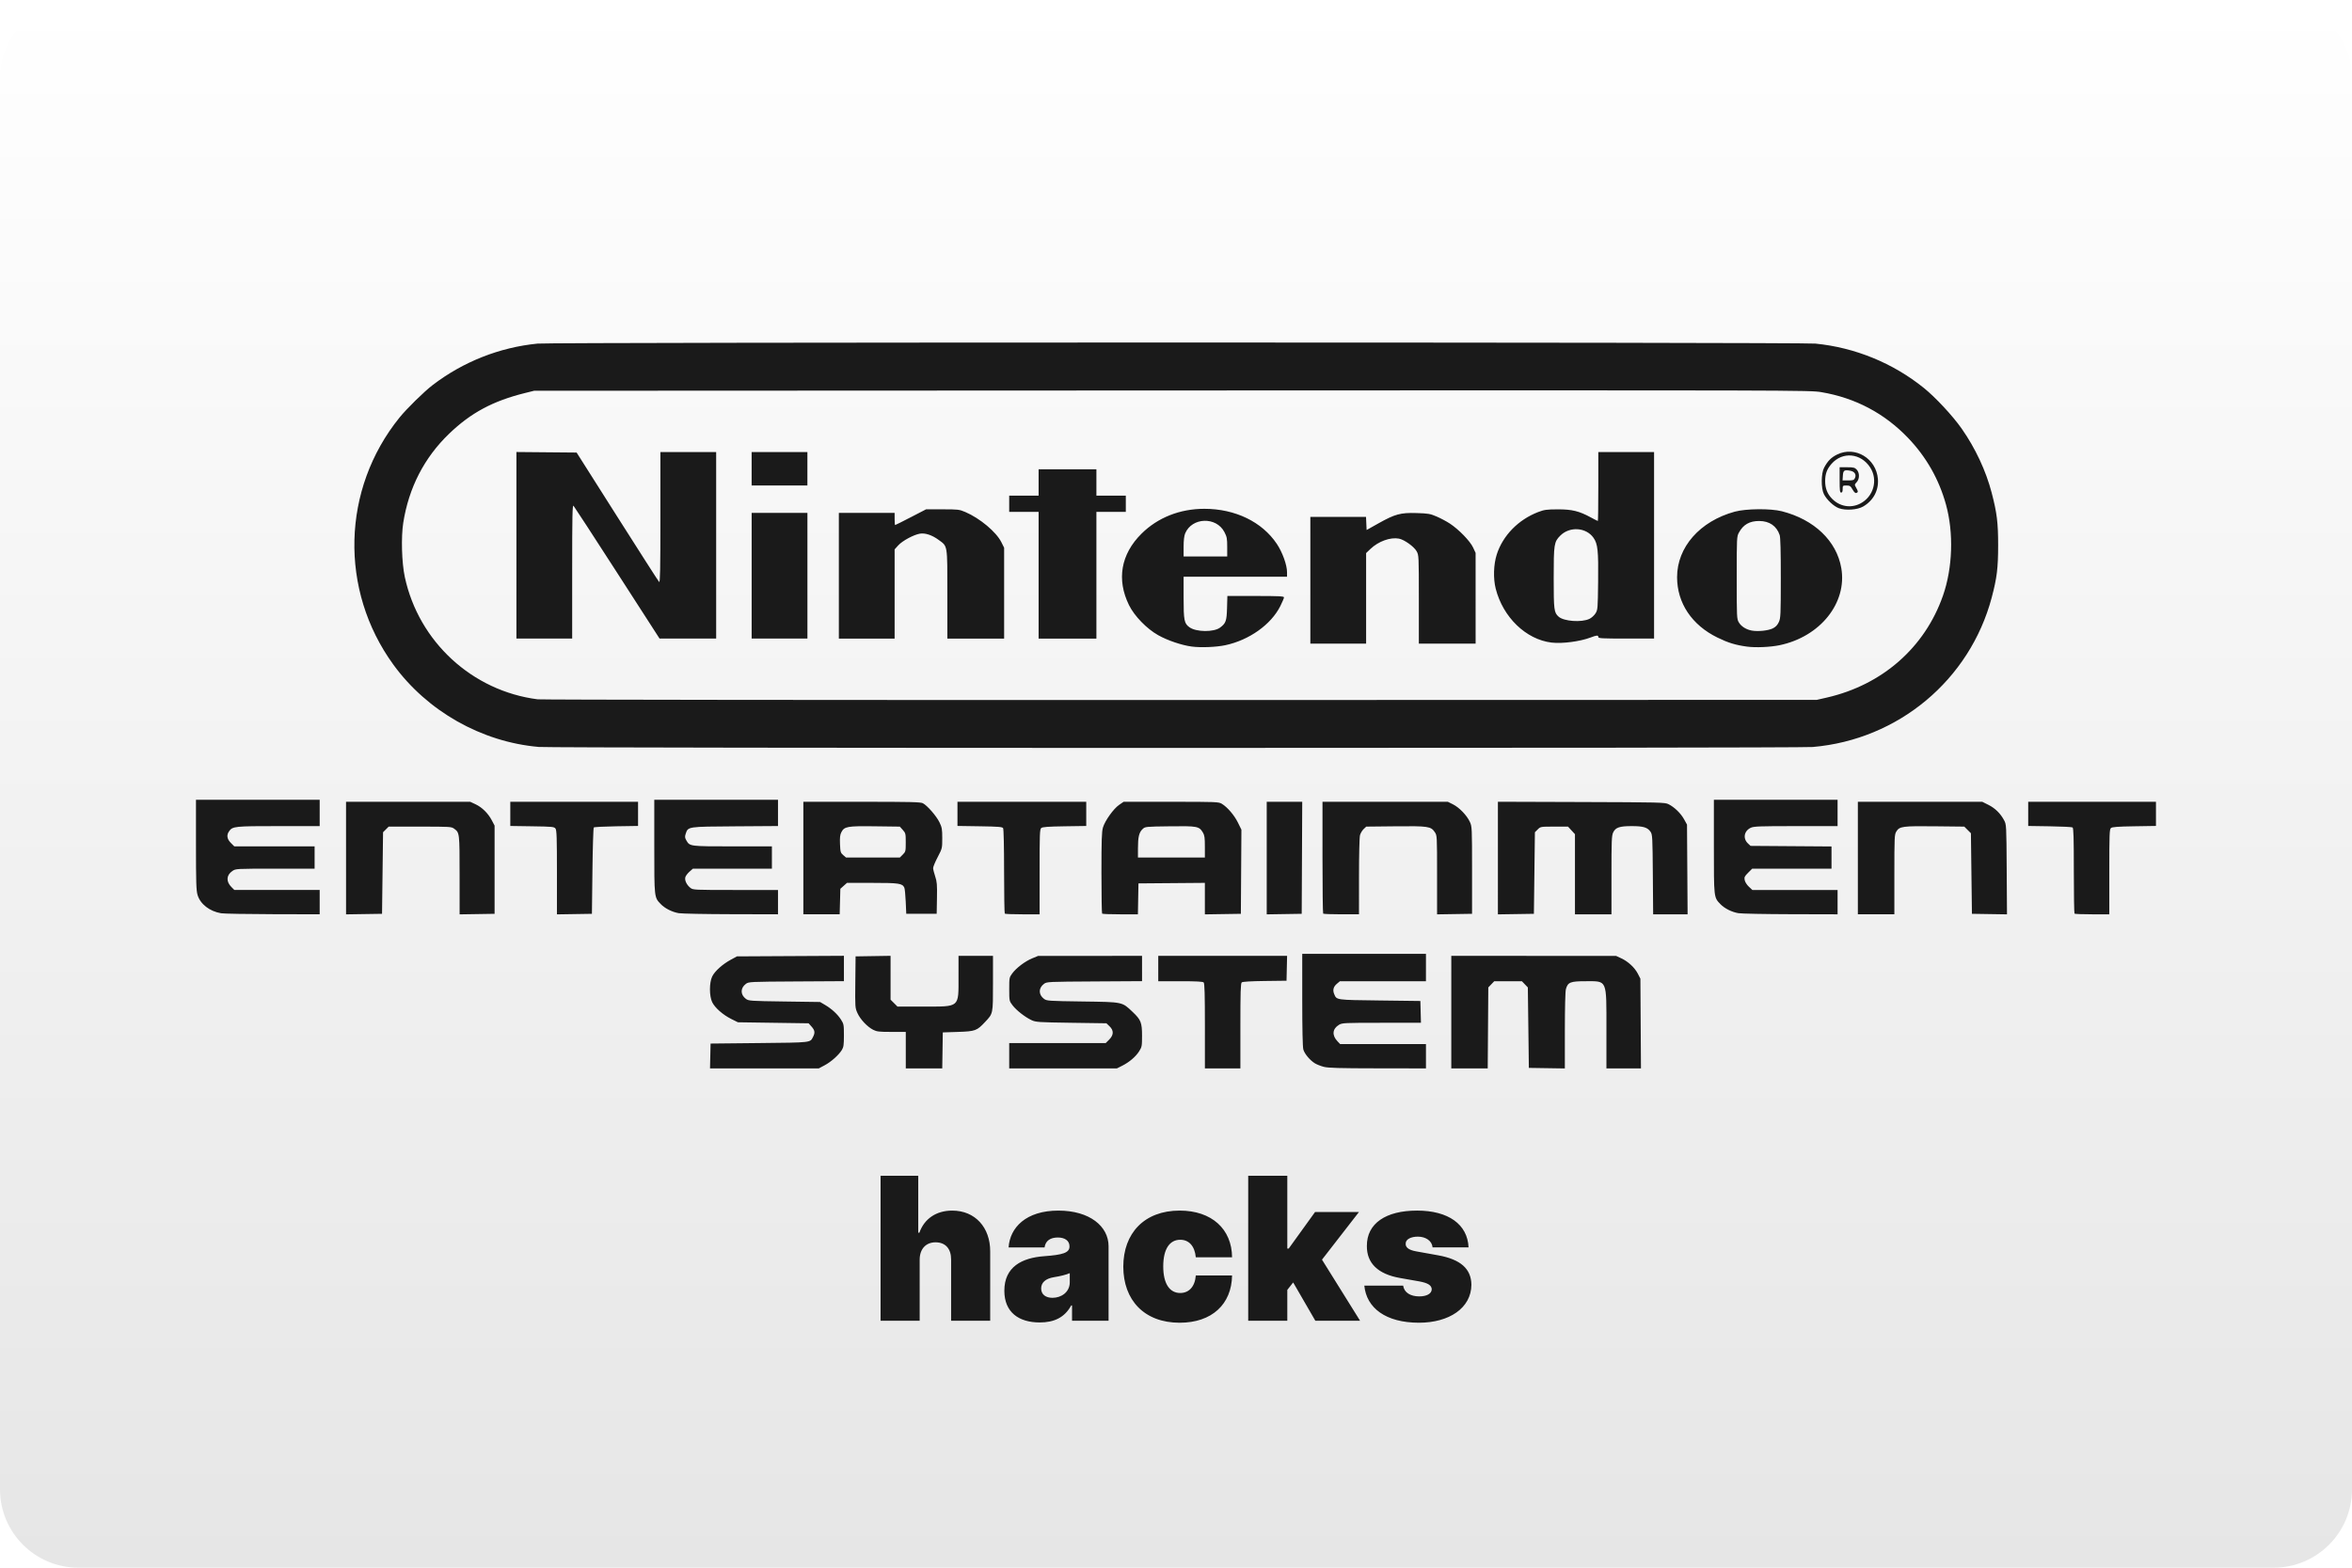
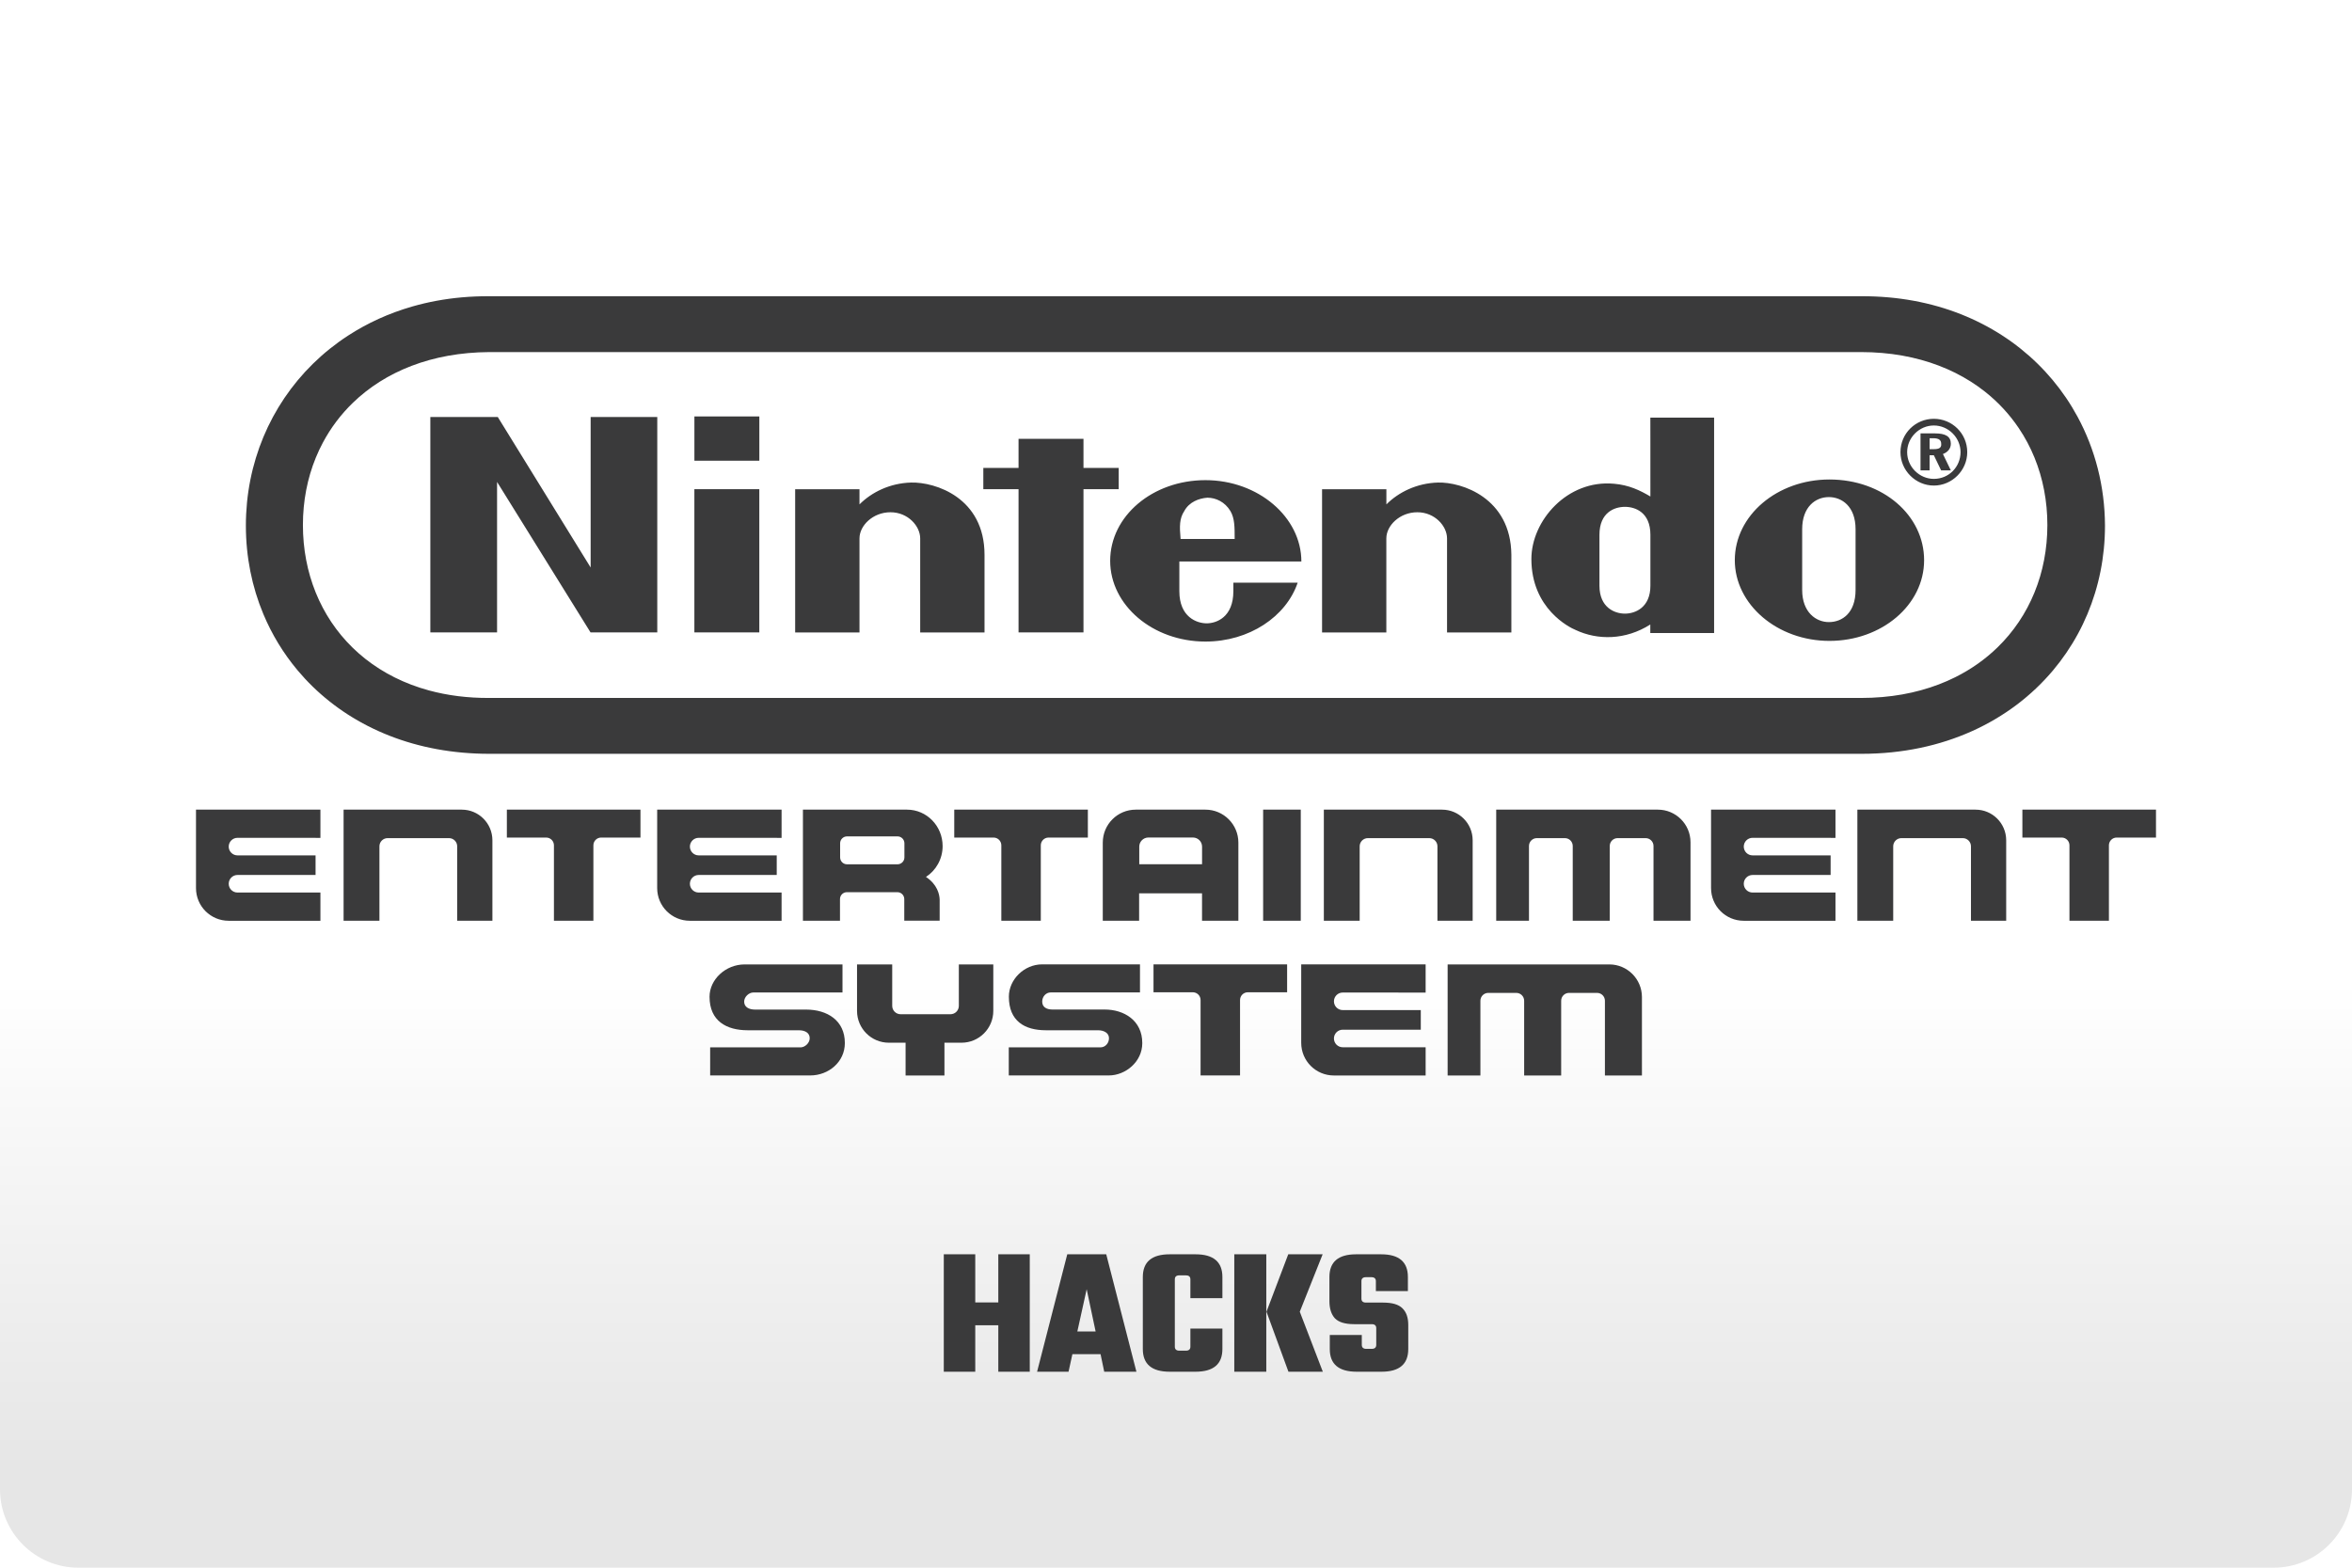
- <svg xmlns="http://www.w3.org/2000/svg" width="480" height="320" version="1.1" viewBox="0 0 480 320">
+ <svg xmlns="http://www.w3.org/2000/svg" width="480" height="320" version="1.1" viewBox="0 0 480 320" xml:space="preserve">
  <defs>
-     <linearGradient id="a" x1="81.598" x2="81.598" y2="84.667" gradientTransform="scale(3.7795)" gradientUnits="userSpaceOnUse">
+     <linearGradient id="a" x2="0" y1="200" y2="300" gradientUnits="userSpaceOnUse">
      <stop stop-color="#fff" offset="0" />
      <stop stop-color="#e6e6e6" offset="1" />
    </linearGradient>
  </defs>
-   <rect width="480" height="320" ry="16" fill="url(#a)" stroke-linecap="square" stroke-linejoin="round" stroke-width="2" style="paint-order:stroke fill markers" />
-   <path d="m144.96 215.55 0.058-2.535 9.953-0.103c10.78-0.112 10.337-0.061 10.961-1.268 0.438-0.847 0.366-1.338-0.307-2.091l-0.603-0.676-14.427-0.207-1.34-0.664c-1.71-0.847-3.355-2.294-3.908-3.436-0.611-1.263-0.611-3.987 0-5.25 0.523-1.08 2.096-2.497 3.797-3.42l1.254-0.681 21.831-0.117v5.175l-9.711 0.058c-9.499 0.056-9.724 0.067-10.295 0.493-1.153 0.859-1.153 2.203-2.3e-4 3.062 0.56 0.418 0.874 0.439 7.863 0.538l7.28 0.103 1.009 0.593c1.363 0.801 2.561 1.907 3.268 3.017 0.553 0.868 0.586 1.05 0.585 3.207-6.4e-4 1.917-0.067 2.397-0.412 2.961-0.637 1.044-2.187 2.428-3.512 3.134l-1.203 0.641h-22.2l0.058-2.535zm39.893-1.19v-3.725h-2.905c-2.529 0-3.014-0.055-3.744-0.428-1.203-0.614-2.614-2.107-3.2-3.386-0.498-1.087-0.504-1.17-0.449-6.352l0.055-5.25 7.139-0.113v8.949l1.407 1.407h5.308c7.5 0 7.15 0.299 7.15-6.094v-4.252h7.036v5.598c0 6.299 0.034 6.138-1.604 7.887-1.686 1.802-1.999 1.917-5.535 2.035l-3.104 0.103-0.113 7.346h-7.44zm21.107 1.138v-2.587h19.7l0.704-0.704c0.941-0.941 0.965-1.866 0.07-2.724l-0.634-0.608-7.178-0.103c-6.747-0.097-7.234-0.13-8.109-0.539-1.321-0.618-3.093-2.006-3.875-3.033-0.662-0.87-0.667-0.897-0.673-3.268-4e-3 -2.333 0.011-2.411 0.614-3.233 0.832-1.131 2.621-2.482 4.083-3.083l1.196-0.492 21.211-0.01v5.161l-9.711 0.058c-9.499 0.056-9.724 0.067-10.295 0.493-1.153 0.859-1.153 2.203-1.9e-4 3.062 0.56 0.418 0.874 0.439 7.863 0.538 8.328 0.118 8.028 0.056 10.235 2.143 1.679 1.588 1.908 2.168 1.908 4.845 0 2.114-0.034 2.298-0.593 3.179-0.705 1.112-2.007 2.221-3.472 2.957l-1.065 0.535h-21.978zm39.938-6.063c0-6.452-0.063-8.713-0.248-8.898-0.178-0.178-1.527-0.248-4.76-0.248h-4.511v-5.173h26.293l-0.116 5.07-4.433 0.056c-2.844 0.036-4.531 0.138-4.708 0.284-0.22 0.183-0.275 1.942-0.275 8.894v8.666h-7.243zm24.228 8.321c-0.617-0.166-1.423-0.488-1.791-0.715-1.013-0.626-2.104-1.936-2.35-2.821-0.14-0.503-0.22-4.191-0.221-10.154l-1e-3 -9.364h25.246v5.587h-17.557l-0.612 0.515c-0.719 0.605-0.9 1.291-0.557 2.106 0.519 1.234 0.263 1.198 9.292 1.311l8.298 0.103 0.117 4.449-8.025 8.3e-4c-7.682 8.3e-4 -8.055 0.019-8.71 0.418-1.348 0.822-1.465 2.135-0.299 3.358l0.543 0.569h17.512v4.966l-9.881-0.014c-7.969-0.011-10.098-0.072-11.002-0.315zm26.056-11.156v-11.485l33.626 4e-3 1.075 0.5c1.399 0.651 2.745 1.907 3.382 3.155l0.509 0.997 0.116 18.313h-7.048v-7.977c0-10.321 0.218-9.819-4.26-9.819-3.104 0-3.618 0.207-4.009 1.613-0.129 0.462-0.214 3.832-0.214 8.48l-2e-3 7.713-7.346-0.113-0.207-16.424-0.608-0.634-0.607-0.634h-5.639l-1.216 1.268-0.117 16.528h-7.436zm-251.04-20.18c-2.375-0.401-4.268-1.872-4.825-3.747-0.27-0.909-0.322-2.561-0.322-10.255v-9.171h25.246v5.38h-8.387c-9 0-9.393 0.041-10.106 1.059-0.549 0.783-0.425 1.585 0.366 2.376l0.704 0.704h16.389v4.552h-8.04c-8.027 0-8.041 8.2e-4 -8.74 0.472-1.245 0.839-1.322 2.151-0.194 3.279l0.594 0.594h17.414v4.966l-9.57-0.024c-5.264-0.013-10.002-0.097-10.529-0.186zm25.479-11.269v-11.489l25.349 4e-3 1.069 0.498c1.328 0.618 2.569 1.839 3.322 3.268l0.576 1.093v18.003l-7.139 0.113-3e-3 -8.024c-0.003-8.626-0.004-8.64-1.099-9.452-0.564-0.419-0.81-0.434-6.979-0.434h-6.395l-1.147 1.147-0.207 16.649-7.346 0.113zm43.041 2.937c0-7.056-0.051-8.623-0.293-8.955-0.272-0.372-0.62-0.407-4.76-0.468l-4.466-0.066v-4.937h26.073v4.931l-4.432 0.07c-2.438 0.038-4.51 0.147-4.604 0.242-0.095 0.095-0.219 4.099-0.276 8.898l-0.104 8.726-7.139 0.113zm24.879 8.313c-1.369-0.228-2.85-0.975-3.709-1.872-1.317-1.375-1.304-1.256-1.304-11.755v-9.525h25.246v5.363l-8.743 0.06c-9.766 0.067-9.604 0.043-10.095 1.529-0.198 0.601-0.174 0.814 0.156 1.379 0.69 1.181 0.689 1.181 9.421 1.184l8.019 3e-3v4.552h-16.126l-0.71 0.623c-0.39 0.343-0.768 0.856-0.839 1.14-0.159 0.632 0.291 1.561 1.041 2.151 0.537 0.423 0.741 0.432 9.213 0.432h8.663v4.966l-9.57-0.024c-5.264-0.013-10.062-0.106-10.662-0.206zm25.406-11.255v-11.485h11.909c9.97 0 12.003 0.049 12.486 0.298 0.899 0.465 2.757 2.599 3.386 3.889 0.505 1.037 0.569 1.399 0.569 3.244 0 2.06-8e-3 2.092-0.931 3.857-0.512 0.979-0.931 1.988-0.931 2.241s0.189 1.02 0.419 1.703c0.362 1.073 0.412 1.676 0.362 4.438l-0.057 3.195h-6.208l-0.11-2.483c-0.06-1.366-0.188-2.65-0.284-2.853-0.411-0.876-1.076-0.975-6.525-0.975h-5.18l-0.676 0.603-0.676 0.603-0.069 2.604-0.068 2.604h-7.416zm20.295-0.708c0.58-0.58 0.605-0.683 0.605-2.48 0-1.779-0.03-1.91-0.603-2.551l-0.603-0.676-5.062-0.065c-5.689-0.073-6.263 0.029-6.877 1.215-0.263 0.508-0.327 1.08-0.273 2.414 0.067 1.617 0.116 1.786 0.652 2.248l0.581 0.499h10.976zm20.815 12.055c-0.076-0.076-0.139-3.964-0.141-8.639-2e-3 -4.989-0.084-8.63-0.199-8.812-0.162-0.257-0.981-0.322-4.756-0.38l-4.56-0.069v-4.931h26.281v4.937l-4.418 0.066c-3.362 0.051-4.5 0.134-4.76 0.35-0.308 0.256-0.342 1.147-0.342 8.95v8.666h-3.483c-1.916 0-3.545-0.062-3.621-0.138zm19.866 0c-0.076-0.076-0.138-3.83-0.138-8.343 0-6.658 0.058-8.401 0.308-9.241 0.412-1.386 2.159-3.832 3.296-4.614l0.92-0.633 9.688 8.3e-4c9.3 8.3e-4 9.716 0.017 10.362 0.412 1.147 0.699 2.53 2.316 3.276 3.83l0.714 1.448-0.111 17.176-7.346 0.113v-6.43l-13.554 0.109-0.114 6.311h-3.581c-1.97 0-3.643-0.062-3.719-0.138zm20.968-13.675c0-1.841-0.07-2.339-0.405-2.887-0.775-1.271-1.127-1.337-6.733-1.265-5.007 0.065-5.042 0.068-5.572 0.567-0.717 0.674-0.945 1.612-0.946 3.895l-1e-3 1.914h13.658v-2.224zm12.624 2.333v-11.49h7.246l-0.053 11.433-0.054 11.433-7.139 0.113zm11.519 11.342c-0.076-0.076-0.138-5.244-0.138-11.485v-11.347h25.578l1.055 0.526c1.279 0.637 2.826 2.243 3.438 3.568 0.441 0.955 0.451 1.169 0.451 9.874v8.898l-7.139 0.113v-8.045c0-8.038 0-8.045-0.473-8.748-0.786-1.169-1.35-1.251-8.046-1.18l-5.934 0.063-0.534 0.502c-0.294 0.276-0.626 0.835-0.739 1.242-0.119 0.428-0.206 3.984-0.207 8.448l-1e-3 7.708h-3.587c-1.973 0-3.649-0.062-3.725-0.138zm35.661-11.345v-11.493l17.02 0.055c16.089 0.052 17.062 0.076 17.791 0.439 1.202 0.598 2.496 1.848 3.168 3.061l0.614 1.108 0.119 18.313h-7.03l-0.063-8.122c-0.059-7.66-0.086-8.156-0.467-8.719-0.609-0.899-1.476-1.162-3.838-1.162-2.509 0-3.306 0.273-3.793 1.299-0.305 0.642-0.346 1.68-0.346 8.717v7.987h-7.449v-16.354l-0.709-0.773-0.709-0.773h-2.805c-2.789 0-2.808 3e-3 -3.378 0.574l-0.574 0.574-0.207 16.649-7.346 0.113zm49.089 11.253c-1.369-0.228-2.85-0.975-3.709-1.872-1.317-1.375-1.304-1.256-1.304-11.755v-9.525h25.246v5.38h-8.505c-7.443 0-8.594 0.042-9.217 0.338-1.375 0.652-1.645 2.189-0.564 3.205l0.523 0.492 16.522 0.117v4.539h-16.189l-0.829 0.829c-0.726 0.726-0.813 0.913-0.701 1.5 0.074 0.385 0.437 0.958 0.85 1.344l0.722 0.673h17.388v4.966l-9.57-0.024c-5.264-0.013-10.062-0.106-10.662-0.206zm24.371-11.255v-11.485h25.387l1.257 0.628c1.369 0.684 2.456 1.751 3.197 3.139 0.471 0.883 0.475 0.95 0.534 10.05l0.06 9.162-7.155-0.113-0.207-16.444-0.676-0.676-0.676-0.676-5.946-0.066c-6.657-0.074-7.279 9e-3 -7.921 1.06-0.382 0.626-0.403 1.098-0.404 8.783v8.122h-7.449v-11.485zm44.213 11.347c-0.076-0.076-0.138-4.028-0.138-8.782 0-6.688-0.059-8.682-0.259-8.812-0.142-0.092-2.237-0.197-4.656-0.234l-4.397-0.067v-4.937h26.073v4.931l-4.418 0.07c-3.359 0.053-4.5 0.138-4.76 0.353-0.308 0.256-0.342 1.145-0.342 8.95v8.666h-3.483c-1.916 0-3.546-0.062-3.621-0.138zm-313.43-34.027c-11.678-1.02-22.779-7.313-29.677-16.822-11.041-15.221-10.523-35.817 1.269-50.407 1.481-1.832 5.028-5.311 6.784-6.651 6.222-4.752 13.637-7.681 21.388-8.45 2.981-0.295 257.81-0.295 260.79 0 8.088 0.801 15.824 3.967 22.132 9.055 2.386 1.925 5.895 5.697 7.715 8.296 2.795 3.989 4.957 8.611 6.126 13.096 1.078 4.136 1.317 6.085 1.317 10.727 0 4.649-0.247 6.661-1.308 10.657-4.468 16.823-19.058 29.009-36.529 30.512-3.034 0.261-257.02 0.25-260.01-0.011zm262.91-10.083c11.307-2.599 19.976-10.213 23.674-20.79 1.979-5.662 2.215-12.825 0.614-18.61-1.428-5.157-4.015-9.708-7.723-13.581-4.817-5.032-10.772-8.181-17.686-9.352-2.366-0.401-4.052-0.405-132.56-0.347l-130.16 0.059-1.862 0.462c-6.552 1.626-11.044 4.036-15.487 8.307-5.069 4.874-8.235 11.023-9.36 18.177-0.46 2.924-0.312 8.135 0.313 11.057 2.826 13.211 13.757 23.281 27.12 24.982 0.74 0.094 59.777 0.158 131.19 0.142l129.85-0.03zm-129.64-10.407c-2.056-0.272-4.913-1.239-6.829-2.312-2.348-1.315-4.866-3.908-5.969-6.146-2.572-5.218-1.663-10.407 2.558-14.589 3.314-3.284 7.83-5.07 12.818-5.07 6.288 0 11.781 2.658 14.789 7.156 1.151 1.721 2.084 4.313 2.084 5.788v0.92h-21.107v4.249c0 4.703 0.119 5.298 1.211 6.076 1.377 0.981 4.946 1.016 6.226 0.062 1.19-0.888 1.353-1.342 1.427-3.987l0.069-2.469h5.777c4.744 0 5.777 0.051 5.777 0.283 0 0.155-0.338 0.958-0.751 1.783-1.887 3.772-6.384 6.965-11.246 7.985-1.87 0.392-4.983 0.516-6.834 0.271zm7.243-20.333c0-1.723-0.065-2.067-0.576-3.045-1.663-3.184-6.628-3.013-8.002 0.276-0.213 0.51-0.32 1.427-0.32 2.739v1.972h8.898zm106.07 20.344c-2.35-0.324-3.84-0.78-6.021-1.846-5.226-2.552-8.233-7.046-8.239-12.314-8e-3 -6.131 4.654-11.435 11.757-13.38 2.296-0.629 7.325-0.675 9.622-0.088 6.613 1.688 11.176 6.05 12.133 11.6 1.225 7.099-4.28 13.993-12.566 15.736-1.898 0.399-4.941 0.532-6.687 0.291zm5.297-3.73c0.575-0.293 0.936-0.676 1.213-1.285 0.365-0.805 0.394-1.452 0.398-8.959 3e-3 -5.51-0.071-8.316-0.231-8.795-0.619-1.85-2.091-2.864-4.168-2.872-1.97-8e-3 -3.27 0.736-4.152 2.375-0.435 0.808-0.445 1.024-0.445 9.208 0 8.056 0.015 8.408 0.421 9.098 0.496 0.845 1.506 1.484 2.673 1.692 1.284 0.229 3.379 3e-3 4.292-0.463zm-94.401-9.809v-12.933h11.362l0.122 2.672 2.38-1.337c3.415-1.918 4.539-2.224 7.814-2.124 2.381 0.072 2.778 0.141 4.1 0.709 0.805 0.346 2.015 0.991 2.69 1.433 1.819 1.191 4.131 3.571 4.74 4.881l0.518 1.112 4e-3 18.52h-11.588v-9.025c0-8.94-4e-3 -9.033-0.459-9.843-0.534-0.949-2.519-2.365-3.602-2.568-1.756-0.33-4.185 0.549-5.814 2.104l-0.885 0.844v18.488h-11.381v-12.933zm49.247 12.72c-5.219-0.618-9.94-5.171-11.417-11.01-0.529-2.094-0.442-4.931 0.217-6.986 1.236-3.861 4.405-7.104 8.462-8.657 1.224-0.469 1.711-0.535 3.982-0.543 2.911-0.01 4.38 0.35 6.784 1.662 0.715 0.39 1.344 0.709 1.397 0.709 0.053 0 0.096-3.166 0.096-7.036v-7.036h11.381v38.075h-5.691c-4.92 0-5.69-0.042-5.69-0.31 0-0.409-0.303-0.392-1.573 0.091-2.152 0.818-5.796 1.295-7.948 1.04zm7.707-4.842c0.425-0.203 0.984-0.708 1.242-1.122 0.453-0.728 0.471-0.949 0.535-6.475 0.073-6.348-0.07-7.706-0.946-8.953-1.505-2.142-4.86-2.362-6.774-0.445-1.278 1.28-1.348 1.73-1.348 8.682 0 6.508 0.067 7.028 1.006 7.865 1.073 0.956 4.68 1.213 6.285 0.447zm-218.98-15.019v-19.041l12.286 0.11 8.294 13.082c4.562 7.195 8.409 13.197 8.549 13.337 0.202 0.202 0.255-2.53 0.255-13.134v-13.389h11.381v38.075h-11.551l-8.638-13.399c-4.751-7.369-8.763-13.535-8.917-13.702-0.234-0.255-0.279 1.89-0.279 13.399v13.702h-11.381zm48.008 6.211v-12.83h11.381v25.659h-11.381zm17.796 0v-12.83h11.381v1.242c0 0.683 0.049 1.242 0.11 1.242s1.504-0.722 3.209-1.604l3.099-1.604h3.361c3.189 0 3.428 0.029 4.66 0.557 2.98 1.277 6.306 4.067 7.352 6.165l0.558 1.12v18.543h-11.588l-8e-4 -9.053c-8.3e-4 -10.298 0.093-9.719-1.802-11.11-1.323-0.97-2.727-1.433-3.8-1.252-1.275 0.215-3.579 1.459-4.413 2.382l-0.745 0.824v18.209h-11.381v-12.83zm40.766-0.103v-12.933h-6.001v-3.311h6.001v-5.38h11.795v5.38h6.001v3.311h-6.001v25.867h-11.795zm163.32-13.678c-1.059-0.39-2.499-1.744-3.059-2.877-0.605-1.224-0.577-4.223 0.05-5.404 0.721-1.358 1.444-2.088 2.658-2.681 3.67-1.796 7.981 0.795 8.318 4.999 0.186 2.315-0.925 4.394-2.995 5.607-1.183 0.694-3.587 0.866-4.971 0.356zm4.332-0.934c2.743-1.39 3.704-4.817 2.067-7.368-1.898-2.957-5.647-3.317-7.895-0.758-0.936 1.065-1.298 2.035-1.305 3.493-8e-3 1.464 0.43 2.617 1.361 3.587 1.562 1.629 3.816 2.037 5.772 1.046zm-1.538-2.88c-0.414-0.724-0.557-0.819-1.244-0.82-0.749-0.001-0.776 0.023-0.776 0.723 0 0.506-0.094 0.724-0.31 0.724-0.259 0-0.31-0.425-0.31-2.587v-2.587h1.516c1.317 0 1.575 0.063 1.966 0.479 0.615 0.655 0.609 1.911-0.011 2.573-0.449 0.478-0.452 0.51-0.104 1.117 0.438 0.764 0.446 0.927 0.05 1.079-0.207 0.08-0.462-0.15-0.776-0.701zm0.489-2.348c0.321-0.704-0.07-1.322-0.939-1.485-1.246-0.234-1.46-0.095-1.53 0.995l-0.063 0.981h1.154c1.014 0 1.181-0.06 1.378-0.491zm-225.17-1.889v-3.414h11.381v6.829h-11.381z" fill="#1a1a1a" stroke-width=".207" />
-   <path d="m179.71 240v29.596h7.978v-12.486c0.015-2.196 1.286-3.525 3.237-3.525 2.038 0 3.194 1.328 3.179 3.525v12.486h7.976v-14.163c0.015-4.856-3.049-8.323-7.745-8.323-3.28 0-5.707 1.676-6.704 4.509h-0.232v-11.618h-7.688zm75.027 0v29.596h7.978v-6.301l1.198-1.518 4.524 7.819h9.132l-7.775-12.472 7.545-9.724h-8.959l-5.377 7.457h-0.288v-14.857h-7.978zm-38.729 7.109c-6.633 0-9.899 3.469-10.173 7.515h7.342c0.188-1.373 1.199-2.023 2.716-2.023 1.387 0 2.37 0.636 2.37 1.792v0.058c0 1.286-1.416 1.691-5.144 1.965-4.581 0.332-8.151 2.182-8.151 7.052 0 4.422 2.976 6.474 7.225 6.474 2.89 0 5.072-0.982 6.416-3.467h0.175v3.122h7.455v-15.202c0-4.104-3.887-7.284-10.232-7.284zm24.74 0c-7.225 0-11.503 4.624-11.503 11.445s4.277 11.445 11.503 11.445c6.575 0 10.607-3.771 10.694-9.653h-7.4c-0.173 2.327-1.431 3.584-3.179 3.584-2.095 0-3.467-1.793-3.467-5.435 0-3.642 1.372-5.432 3.467-5.432 1.763 0 2.962 1.256 3.179 3.583h7.4c-0.043-5.78-4.162-9.538-10.694-9.538zm48.438 0c-6.344 0-10.26 2.603-10.232 7.227-0.029 3.497 2.241 5.737 6.764 6.531l3.93 0.693c1.734 0.318 2.514 0.781 2.543 1.619-0.029 0.925-1.084 1.444-2.543 1.444-1.806 0-3.078-0.781-3.295-2.198h-7.92c0.434 4.552 4.365 7.572 11.157 7.572 6.142 0 10.665-2.991 10.694-7.745-0.029-3.28-2.226-5.187-6.764-6.011l-4.509-0.811c-1.691-0.303-2.167-0.909-2.138-1.56-0.029-0.925 1.113-1.444 2.486-1.444 1.575 0 2.889 0.837 3.004 2.196h7.342c-0.202-4.696-4.105-7.515-10.521-7.515zm-70.866 12.775v1.85c0 2.023-1.72 3.179-3.527 3.179-1.358 0-2.311-0.665-2.311-1.907 0-1.142 0.809-2.022 2.659-2.311 1.272-0.202 2.341-0.464 3.179-0.811z" fill="#1a1a1a" stroke-width="1.017" />
-   <style type="text/css">.st0{fill:#FC0C18;}
- 	.st1{fill:#FC0C18;}</style>
-   <style type="text/css">.st0{fill:#FC0C18;}
- 	.st1{fill:#FC0C18;}</style>
+   <rect width="480" height="320" ry="16" fill="url(#a)" stroke-linecap="square" />
+   <path d="m192.61 256.03v23.969h6.422v-9.482h4.703v9.482h6.422v-23.969h-6.422v9.82h-4.703v-9.82zm25.199 0-6.16 23.969h6.422l0.785-3.584h5.748l0.748 3.584h6.57l-6.16-23.969h-7.953zm20.908 0c-3.659 0-5.488 1.545-5.488 4.631v14.709c0 3.086 1.83 4.629 5.488 4.629h5.264c3.659 0 5.488-1.543 5.488-4.629v-4.182h-6.533v3.695c0 0.548-0.311 0.822-0.934 0.822h-1.307c-0.622 0-0.934-0.275-0.934-0.822v-13.738c0-0.548 0.311-0.82 0.934-0.82h1.307c0.622 0 0.934 0.273 0.934 0.82v3.846h6.533v-4.33c0-3.086-1.83-4.631-5.488-4.631h-5.264zm13.178 0v23.969h6.533v-23.969zm11.014 0-4.443 11.723 4.481 12.246h7.018l-4.703-12.246 4.666-11.723zm13.85 0c-3.634 0-5.449 1.545-5.449 4.631v4.928c0 1.518 0.372 2.688 1.119 3.51 0.772 0.796 2.078 1.193 3.92 1.193h3.584c0.622 0 0.934 0.275 0.934 0.822v3.397c0 0.548-0.311 0.822-0.934 0.822h-1.082c-0.622 0-0.934-0.275-0.934-0.822v-2.016h-6.533v2.875c0 3.086 1.83 4.629 5.488 4.629h5.076c3.634 0 5.451-1.543 5.451-4.629v-4.928c0-1.493-0.399-2.627-1.195-3.398-0.772-0.772-2.078-1.156-3.92-1.156h-3.508c-0.622 0-0.934-0.275-0.934-0.822v-3.547c0-0.548 0.311-0.82 0.934-0.82h1.082c0.622 0 0.934 0.273 0.934 0.82v2.016h6.533v-2.873c0-3.086-1.817-4.631-5.451-4.631h-5.115zm-54.99 7.131 1.828 8.625h-3.732z" fill="#3a3a3b" />
+   <path d="m99.725 60.469c-1.85-0.008-3.663 0.068-5.436 0.225-3.544 0.313-6.927 0.945-10.129 1.863-4.803 1.377-9.2 3.398-13.121 5.945-2.614 1.698-5.016 3.631-7.188 5.764-1.086 1.067-2.114 2.183-3.082 3.346-3.87 4.65-6.775 10.032-8.555 15.875-0.445 1.461-0.82 2.951-1.121 4.465-0.302 1.514-0.53 3.051-0.684 4.609-0.153 1.559-0.23 3.138-0.23 4.732 0 1.595 0.078 3.173 0.23 4.729 0.152 1.556 0.38 3.091 0.68 4.6 0.3 1.509 0.672 2.993 1.115 4.447 0.443 1.454 0.956 2.877 1.537 4.268 1.743 4.172 4.098 8.041 6.998 11.498 0.967 1.152 1.994 2.26 3.08 3.316 1.086 1.057 2.23 2.063 3.43 3.016 2.4 1.906 5.024 3.597 7.852 5.039 2.828 1.442 5.86 2.639 9.078 3.553 1.609 0.457 3.265 0.843 4.965 1.156 1.699 0.313 3.442 0.55 5.227 0.711 1.785 0.16 3.613 0.244 5.479 0.244h280.07c16.721 0 30.347-6.664 39.068-17.035 1.938-2.305 3.634-4.793 5.068-7.432 0.717-1.319 1.368-2.676 1.951-4.066 1.167-2.781 2.063-5.697 2.666-8.715 0.302-1.509 0.53-3.044 0.684-4.6 0.153-1.556 0.232-3.134 0.232-4.729-0.036-8.013-2.01-15.601-5.609-22.246-0.72-1.329-1.504-2.622-2.352-3.871-1.695-2.498-3.641-4.828-5.816-6.957-2.176-2.129-4.583-4.057-7.199-5.75-1.308-0.847-2.669-1.634-4.08-2.359-5.644-2.9-12.089-4.794-19.178-5.416-1.772-0.155-3.586-0.232-5.436-0.225h-280.2zm0.125 11.398h279.95c1.471 0 2.908 0.062 4.307 0.182 2.798 0.24 5.449 0.715 7.943 1.4 1.247 0.343 2.456 0.738 3.623 1.184 1.167 0.445 2.292 0.939 3.377 1.48 1.085 0.542 2.128 1.133 3.127 1.766 0.999 0.633 1.956 1.309 2.867 2.027 2.734 2.154 5.064 4.678 6.959 7.494 0.631 0.939 1.215 1.91 1.748 2.91 0.533 1.001 1.016 2.031 1.447 3.088 0.863 2.113 1.521 4.332 1.963 6.635 0.221 1.151 0.388 2.324 0.5 3.514 0.112 1.19 0.17 2.398 0.17 3.621s-0.058 2.431-0.17 3.621c-0.224 2.38-0.667 4.69-1.322 6.904-0.328 1.107-0.707 2.189-1.139 3.246-0.431 1.057-0.915 2.087-1.447 3.088s-1.115 1.972-1.746 2.91c-0.631 0.939-1.312 1.844-2.039 2.715-0.727 0.871-1.502 1.706-2.322 2.504-2.462 2.392-5.336 4.441-8.59 6.066-1.085 0.542-2.212 1.037-3.379 1.482-2.335 0.89-4.833 1.582-7.482 2.051-2.65 0.468-5.451 0.713-8.395 0.713h-279.95c-4.437 0.023-8.547-0.514-12.297-1.533-1.25-0.34-2.46-0.734-3.629-1.178-2.337-0.887-4.509-1.977-6.506-3.244-0.999-0.634-1.953-1.31-2.863-2.029-1.82-1.439-3.46-3.044-4.91-4.791-0.725-0.873-1.404-1.781-2.033-2.723-0.629-0.941-1.208-1.915-1.738-2.918-0.53-1.003-1.01-2.037-1.44-3.096-0.858-2.118-1.512-4.342-1.951-6.648-0.439-2.306-0.664-4.695-0.664-7.141 0-1.223 0.056-2.43 0.168-3.619s0.279-2.36 0.5-3.51c0.442-2.3 1.102-4.515 1.965-6.623 0.432-1.054 0.914-2.082 1.447-3.08 1.599-2.994 3.647-5.723 6.109-8.109 0.821-0.795 1.686-1.553 2.598-2.269 1.823-1.433 3.823-2.703 5.992-3.787 1.085-0.542 2.212-1.038 3.379-1.484 2.334-0.893 4.832-1.591 7.481-2.068 1.325-0.238 2.687-0.421 4.086-0.547 1.399-0.126 2.836-0.195 4.307-0.203zm41.865 13.139v9.035h13.252v-9.035h-13.252zm-53.891 0.115v43.971h13.619v-30.717l19.078 30.717h13.617v-43.971h-13.598v30.717l-18.951-30.717h-13.766zm248.98 0.125c0.01-0.125 0.01 9.294 0.01 16.098-2.105-1.24-4.345-2.343-7.439-2.603-9.534-0.865-16.848 7.553-16.848 15.357 0 10.159 7.804 14.004 9.033 14.494 4.46 2.105 10.16 2.104 15.234-1.115v1.74h13.023v-43.971h-13.014zm57.859 0.24c-3.72 0-6.814 2.97-6.814 6.814 0 3.72 3.095 6.814 6.814 6.814 3.72 0 6.814-3.095 6.814-6.814 0-3.845-3.105-6.814-6.814-6.814zm0 1.365c2.97 0 5.449 2.48 5.449 5.449-0.01 2.98-2.355 5.449-5.449 5.449-2.97 0-5.449-2.48-5.449-5.449s2.48-5.449 5.449-5.449zm-2.721 1.615v7.553h1.855v-3.094h0.865l1.488 3.094h1.98l-1.615-3.344c1-0.375 1.615-1.116 1.615-2.106 0-1.49-1.114-2.103-3.219-2.103h-2.971zm1.855 0.988h0.75c1.115 0 1.615 0.365 1.615 1.115 0.104 0.875-0.51 1.115-1.5 1.115h-0.865v-2.231zm-185.93 0.115v5.939h-7.189v4.344h7.189v29.238h13.252v-29.238h7.189v-4.344h-7.189v-5.939h-13.252zm165.49 8.305c-10.649 0-19.316 7.314-19.316 16.473 0 9.034 8.668 16.473 19.316 16.473 10.649 0 19.318-7.314 19.318-16.473 0-9.159-8.409-16.473-19.318-16.473zm-127.35 0.135c-10.774 0-19.441 7.314-19.441 16.473 0 9.034 8.668 16.475 19.441 16.475 8.919 0 16.473-5.076 18.828-12.025h-13.129v1.74c0 5.335-3.47 6.564-5.449 6.564s-5.574-1.24-5.574-6.564v-6.064h24.902c0-9.034-8.794-16.598-19.578-16.598zm-60.078 0.49c-4.345 0.125-8.044 1.979-10.523 4.459v-3.094h-13.129v29.236h13.129v-19.203c0-2.605 2.729-5.334 6.324-5.334 3.595 0 6.064 2.844 6.064 5.334v19.203h13.129v-15.857c0-11.649-10.024-14.869-14.994-14.744zm107.53 0c-4.345 0.125-8.044 1.979-10.523 4.459v-3.094h-13.127v29.236h13.117v-19.203c0-2.605 2.729-5.334 6.324-5.334 3.595 0 6.064 2.844 6.064 5.334v19.203h13.129v-15.857c-0.115-11.649-10.16-14.869-14.984-14.744zm-151.75 1.353v29.238h13.252v-29.238h-13.252zm231.53 1.615c2.605 0 5.449 1.855 5.449 6.564v6.199 6.189c0 4.71-2.73 6.564-5.449 6.564-2.605 0-5.449-1.98-5.449-6.564v-6.324-6.064c0-4.585 2.73-6.564 5.449-6.564zm-126.84 0.125c1.74 0 3.594 0.865 4.709 2.731 0.865 1.49 0.865 3.219 0.865 5.699h-11.035c-0.24-2.605-0.24-4.209 0.75-5.699 0.99-1.855 2.971-2.605 4.711-2.731zm85.219 1.865c2.105 0 5.199 1.115 5.199 5.699v5.199 5.199c0 4.46-3.095 5.701-5.199 5.701-2.105 0-5.199-1.242-5.199-5.701v-5.199-5.199c0-4.585 3.095-5.699 5.199-5.699zm-291.62 61.809v16.014c0 3.688 2.979 6.67 6.668 6.67h18.725v-5.764h-16.922c-0.99 0-1.791-0.801-1.791-1.791 0-0.99 0.801-1.793 1.791-1.793h15.932v-4h-15.932c-0.99 0-1.791-0.803-1.791-1.793 0-0.99 0.801-1.791 1.791-1.791l16.922 0.01v-5.762h-18.713-6.68zm30.123 0v22.672h7.314v-15.191c0-0.917 0.749-1.666 1.666-1.666h12.535c0.917 0 1.666 0.749 1.666 1.666v4.627 10.564h7.189v-10.564-1.824-2.74-1.303c-0.01-3.449-2.801-6.24-6.25-6.24h-24.121zm33.32 0v5.699h8.023c0.875 0 1.584 0.709 1.584 1.584v15.389h8.053v-15.389c0-0.875 0.709-1.584 1.584-1.584h8.023v-5.699h-0.01-27.258zm30.676 0v16.014c0 3.688 2.979 6.67 6.668 6.67h18.723v-5.764h-16.92c-0.99 0-1.793-0.801-1.793-1.791 0-0.99 0.803-1.793 1.793-1.793h15.93v-4h-15.93c-0.99 0-1.793-0.803-1.793-1.793s0.803-1.791 1.793-1.791l16.92 0.01v-5.762h-18.713-6.678zm29.746 0v8.305 14.367h7.564v-4.418c0-0.781 0.635-1.406 1.406-1.406h10.305c0.781 0 1.408 0.635 1.408 1.406v0.137 4.271h7.221v-4.271c-0.021-1.105-0.49-3.137-2.793-4.658 2.032-1.313 3.397-3.646 3.397-6.293 0-4.105-3.24-7.439-7.262-7.439h-1.615-19.631zm30.883 0v5.699h8.023c0.875 0 1.584 0.709 1.584 1.584v15.389h8.055v-15.389c0-0.875 0.709-1.584 1.584-1.584h8.021v-5.699h-27.268zm37.041 0c-3.72 0-6.731 3.011-6.731 6.731v1.812 14.129h7.418v-5.584h12.838v5.584h7.418v-14.129-1.812c0-3.72-3.011-6.731-6.731-6.731h-1.719-4.023-2.728-4.023-1.719zm25.996 0v22.672h7.68v-22.672h-7.68zm12.389 0v22.672h7.314v-15.191c0-0.917 0.751-1.666 1.668-1.666h12.535c0.917 0 1.666 0.749 1.666 1.666v4.627 10.564h7.189v-10.564-1.824-2.74-1.303c-0.01-3.449-2.803-6.24-6.252-6.24h-24.121zm35.176 0v22.672h6.689v-14.18-1.074c0-0.886 0.72-1.603 1.605-1.603h5.721c0.886 0 1.603 0.718 1.603 1.603v2.762 12.492h7.555v-14.18-1.074c0-0.886 0.718-1.603 1.603-1.603h5.721c0.886 0 1.605 0.718 1.605 1.603v1.074 14.18h0.363 7.189v-16.025c-0.01-3.678-2.991-6.646-6.658-6.646h-32.998zm43.846 0v16.014c0 3.688 2.979 6.67 6.668 6.67h18.725v-5.764h-16.922c-0.99 0-1.793-0.801-1.793-1.791 0-0.99 0.803-1.793 1.793-1.793h15.932v-4h-15.932c-0.99 0-1.793-0.803-1.793-1.793s0.803-1.791 1.793-1.791l16.922 0.01v-5.762h-18.715-6.678zm29.861 0v22.672h7.314v-15.191c0-0.917 0.751-1.666 1.668-1.666h12.533c0.917 0 1.668 0.749 1.668 1.666v4.627 10.564h7.189v-10.564-1.824-2.74-1.303c-0.01-3.449-2.803-6.24-6.252-6.24h-24.121zm33.676 0v5.699h8.023c0.875 0 1.584 0.709 1.584 1.584v15.389h8.053v-15.389c0-0.875 0.709-1.584 1.584-1.584h8.023v-5.699h-27.268zm-239.87 5.459h10.305c0.781 0 1.408 0.635 1.408 1.406v2.887c0 0.781-0.637 1.406-1.408 1.406h-10.305c-0.781 0-1.406-0.635-1.406-1.406v-2.887c0-0.781 0.635-1.406 1.406-1.406zm61.506 0.23h3.178 2.731 3.178c1.032 0 1.865 0.834 1.865 1.865v3.594h-12.816v-3.594c0-1.032 0.834-1.865 1.865-1.865zm-21.662 25.891c-3.72 0-6.814 3.116-6.814 6.596 0 4.98 3.22 6.857 7.555 6.857h10.648c1.115 0 2.231 0.5 2.231 1.625 0 1-0.75 1.865-1.74 1.865h-18.713v5.731h20.432c3.345 0 6.814-2.74 6.814-6.596 0.01-4.616-3.709-6.856-7.668-6.856h-10.648c-1.24 0-2.106-0.502-2.106-1.627 0-1 0.75-1.865 1.74-1.865h18.213v-5.731h-19.943zm22.705 0v5.699h8.021c0.875 0 1.584 0.709 1.584 1.584v15.391h8.055v-15.391c0-0.875 0.709-1.584 1.584-1.584h8.023v-5.699h-27.268zm30.143 0v16.016c0 3.688 2.979 6.668 6.668 6.668h18.725v-5.762h-16.922c-0.99 0-1.791-0.803-1.791-1.793s0.801-1.791 1.791-1.791h15.932v-4.002h-15.932c-0.99 0-1.791-0.801-1.791-1.791s0.801-1.793 1.791-1.793l16.922 0.01v-5.762h-18.713-6.68zm-113.56 0.012c-3.959 0-7.189 3.116-7.189 6.596 0 4.97 3.47 6.846 7.805 6.846h10.408c1.24 0 2.231 0.5 2.231 1.625 0 0.99-0.991 1.865-1.855 1.865h-18.463v5.731h20.432c3.72 0 7.055-2.74 7.055-6.596 0.021-4.605-3.574-6.846-7.908-6.846h-10.408c-1.24 0-2.231-0.5-2.231-1.625 0-0.99 0.989-1.865 1.853-1.865h18.215v-5.731h-19.943zm22.912 0v8.303 1.189c0 3.584 2.908 6.49 6.492 6.49h3.416v6.689h7.93v-6.689h3.481c3.584 0 6.49-2.906 6.49-6.49v-9.492h-0.176-6.814-0.043v8.461c0 0.948-0.769 1.707-1.707 1.707h-10.182c-0.948 0-1.707-0.769-1.707-1.707v-8.461h-0.156-7.023zm120.53 0v22.672h6.689v-14.18-1.074c0-0.886 0.718-1.605 1.603-1.605h5.721c0.886 0 1.605 0.72 1.605 1.605v2.762 12.492h7.553v-14.18-1.074c0-0.886 0.72-1.605 1.605-1.605h5.721c0.886 0 1.603 0.72 1.603 1.605v1.074 14.18h0.365 7.189v-16.025c-0.01-3.678-2.991-6.646-6.658-6.646h-32.998z" fill="#3a3a3b" />
</svg>
